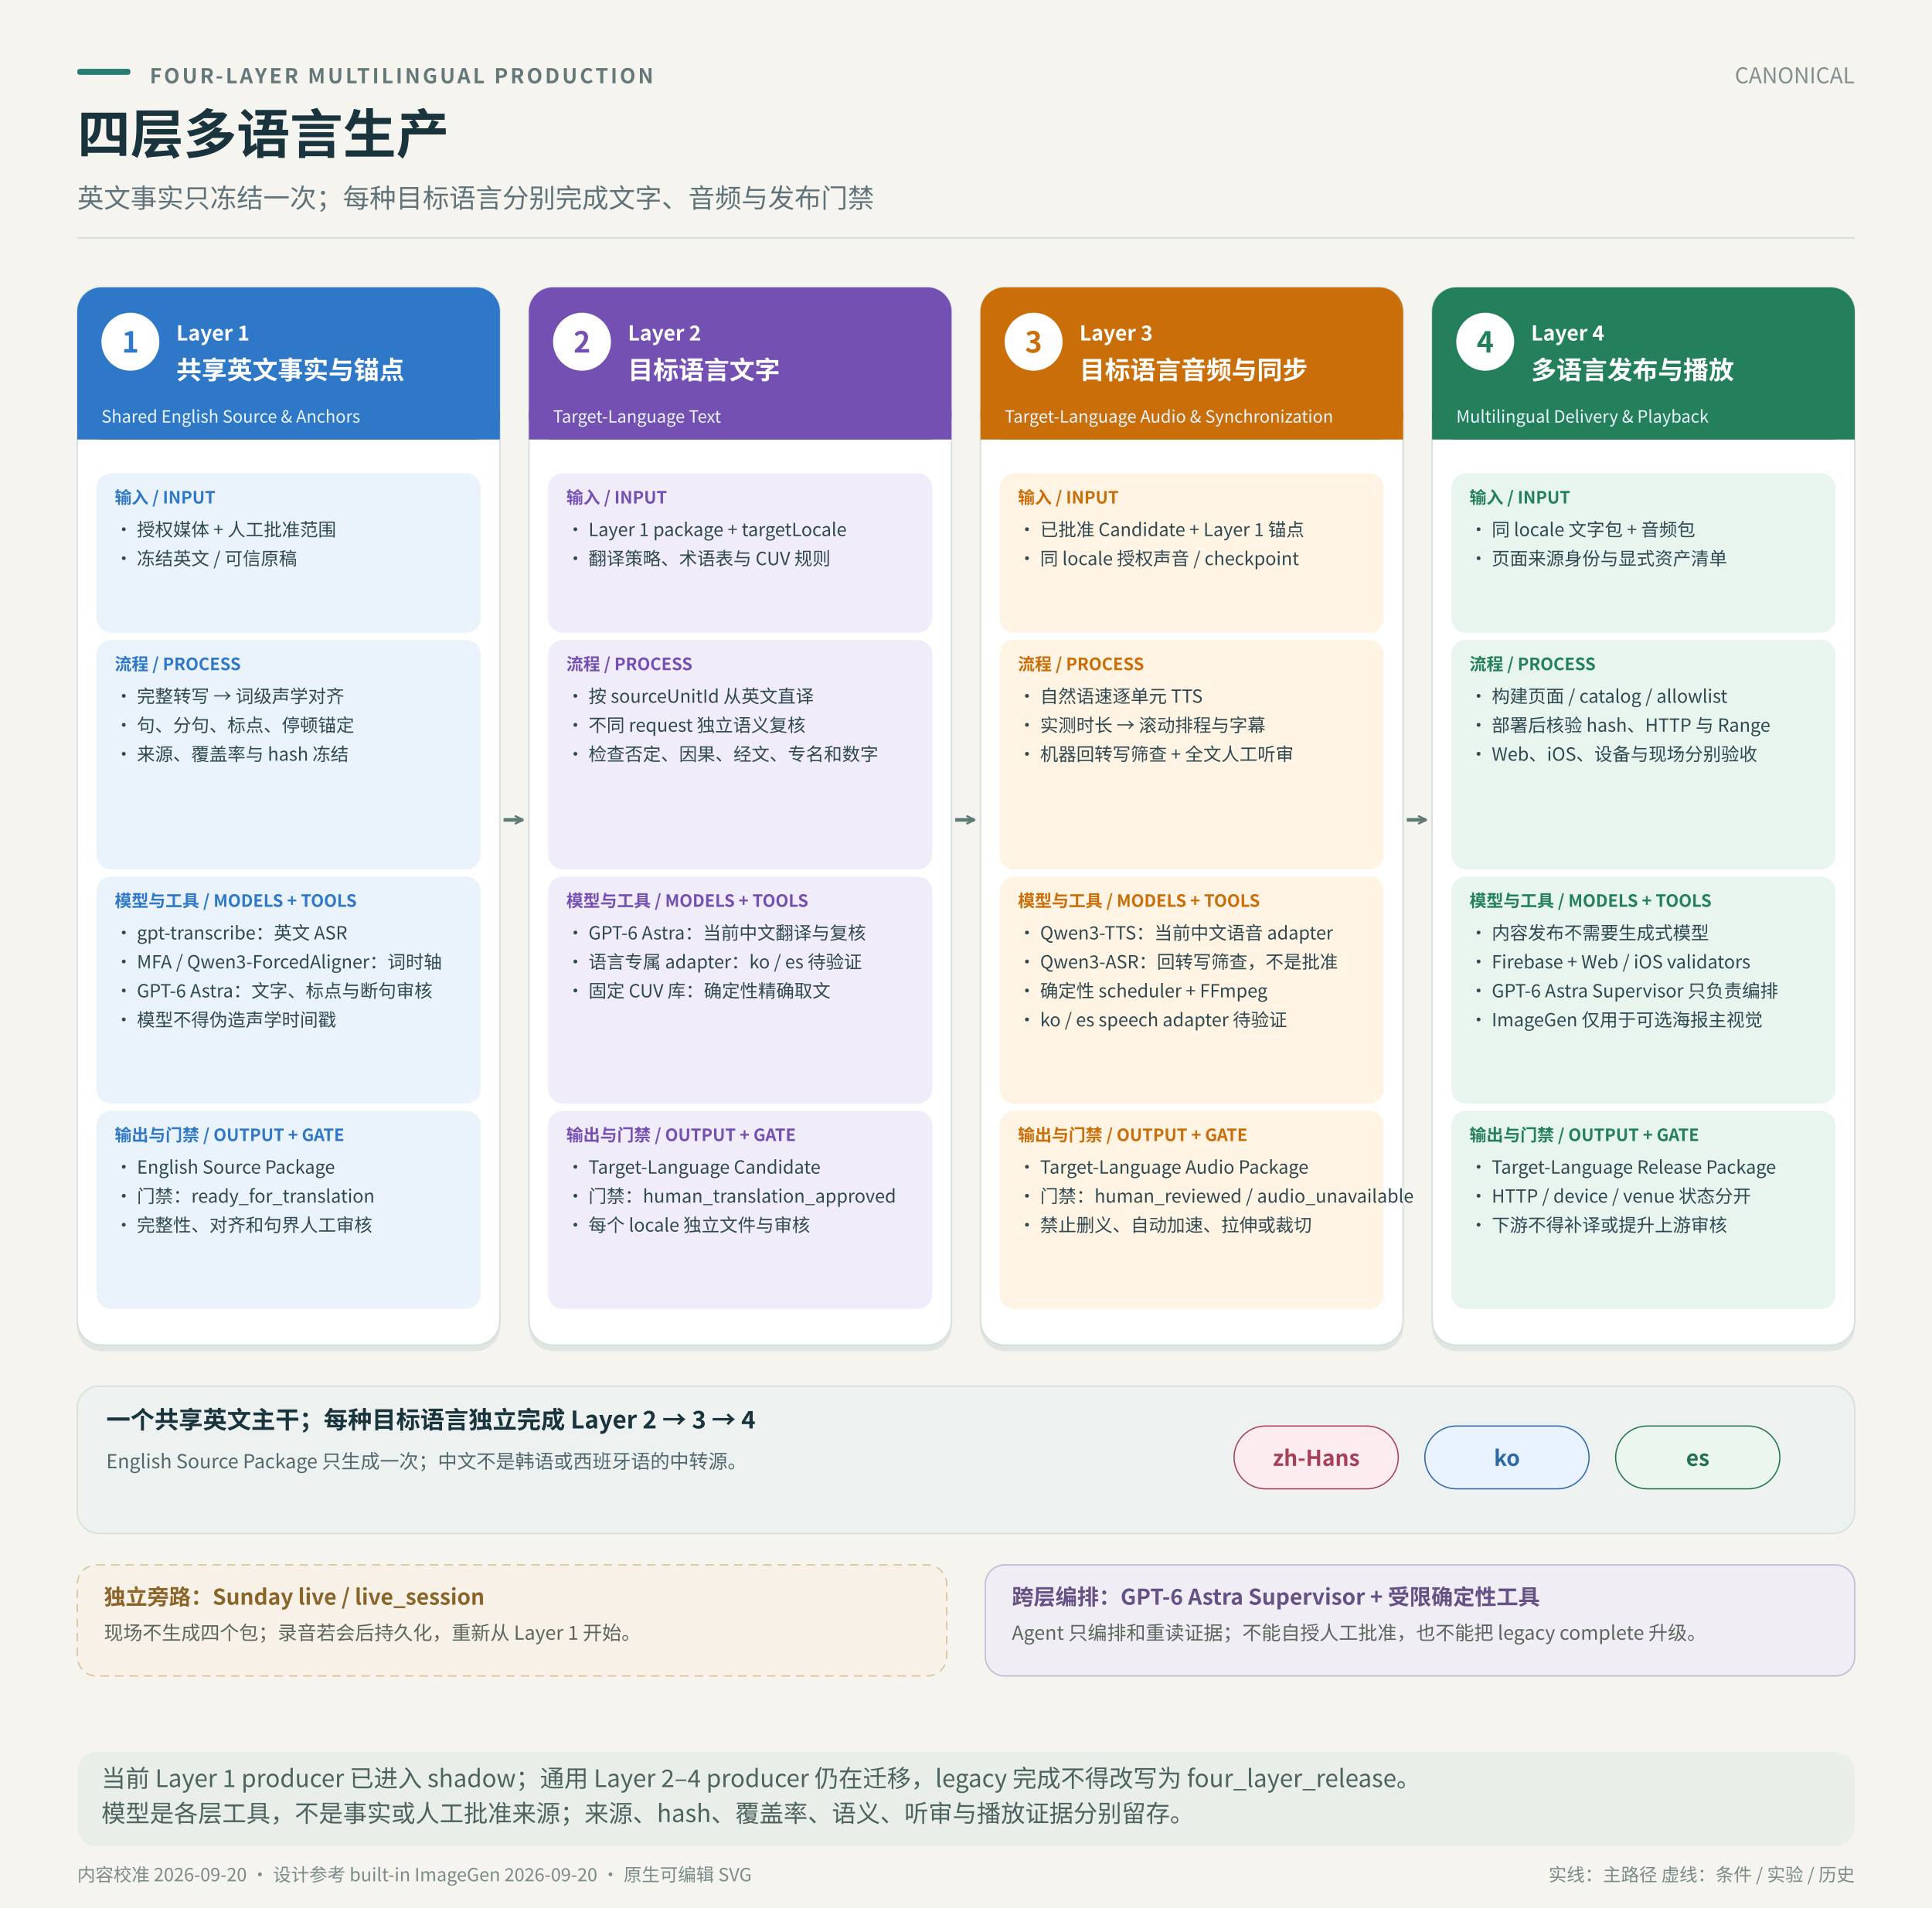
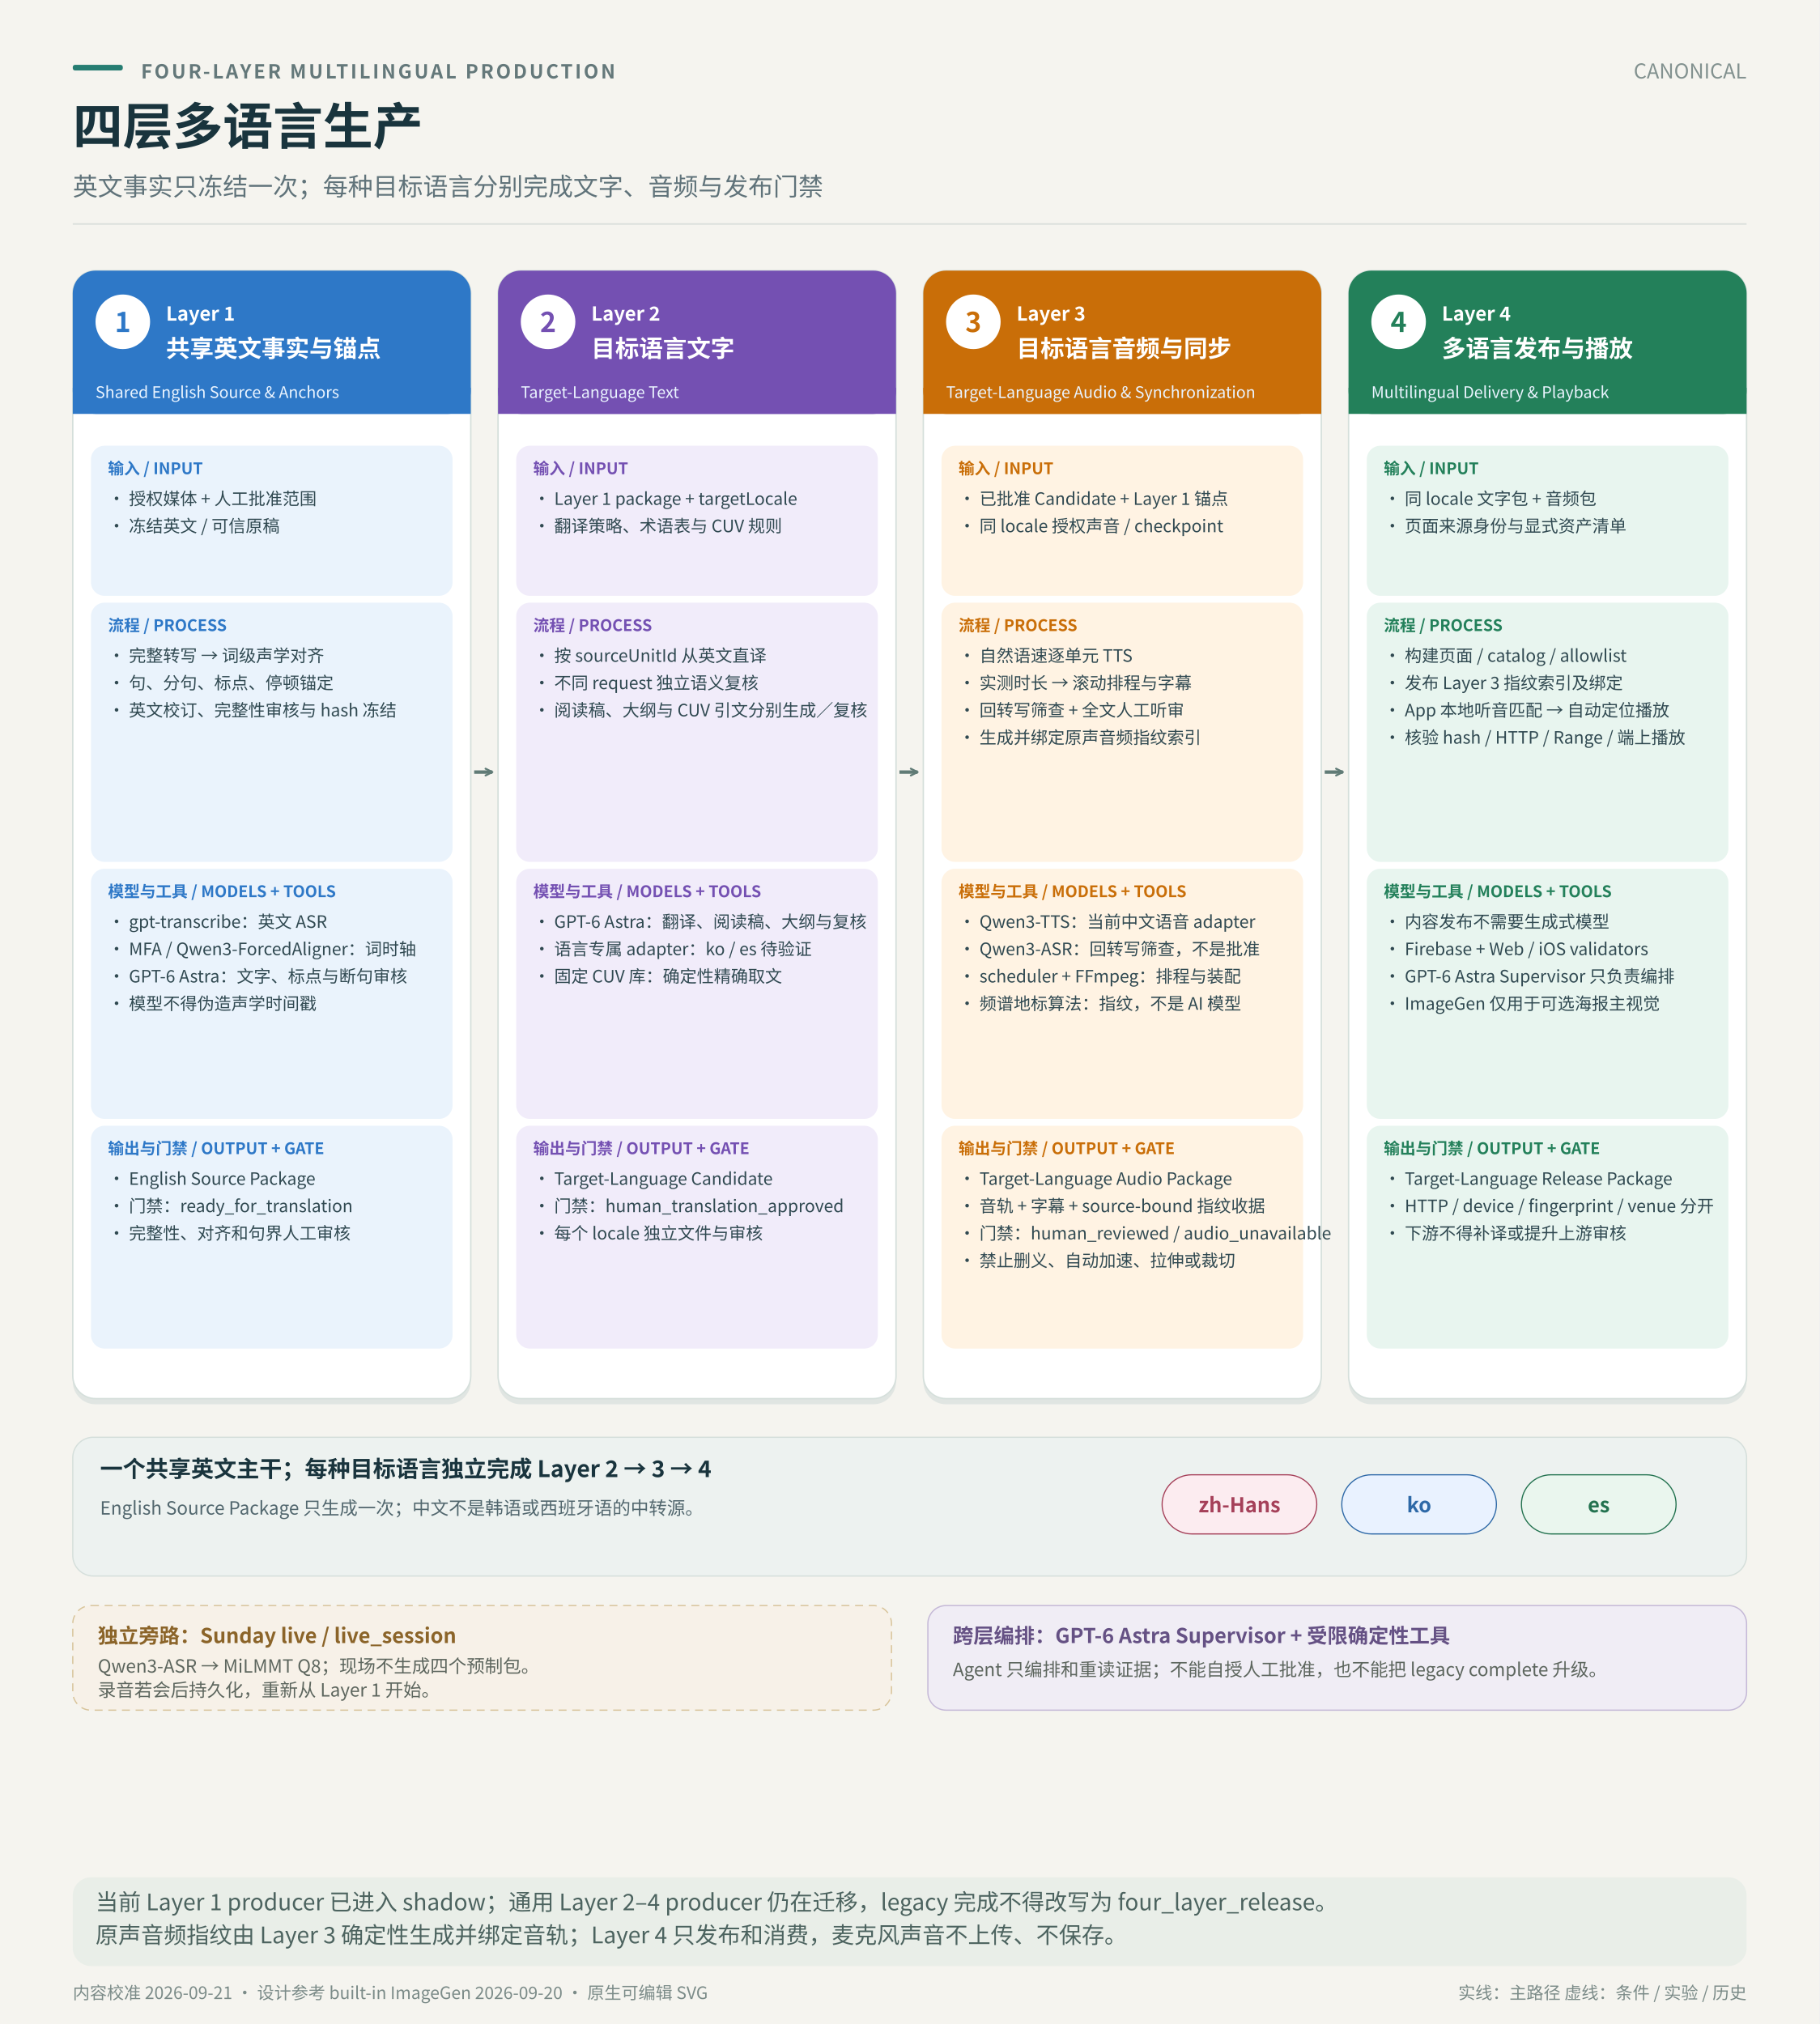
- <svg xmlns="http://www.w3.org/2000/svg" width="1600" height="1580" viewBox="0 0 1600 1580" role="img" aria-labelledby="title desc">
+ <svg xmlns="http://www.w3.org/2000/svg" width="1600" height="1780" viewBox="0 0 1600 1780" role="img" aria-labelledby="title desc">
  <style>text{font-family:"PingFang SC","Noto Sans CJK SC","Microsoft YaHei",Arial,sans-serif;} text{font-variant-ligatures:none}</style>
  <defs>
    <marker id="arrow" markerWidth="8" markerHeight="8" refX="7" refY="4" orient="auto-start-reverse" markerUnits="userSpaceOnUse">
      <path d="M1 1 L7 4 L1 7" fill="none" stroke="context-stroke" stroke-width="1.7" stroke-linecap="round" stroke-linejoin="round" />
    </marker>
  </defs>
-   <rect x="0" y="0" width="1600" height="1580" rx="0" fill="#F5F4EF" stroke="none" />
+   <rect x="0" y="0" width="1600" height="1780" rx="0" fill="#F5F4EF" stroke="none" />
  <rect x="64" y="57" width="44" height="5" rx="2" fill="#267D72" stroke="none" />
  <text x="124" y="69" font-size="17" font-weight="600" fill="#64787A" text-anchor="start" letter-spacing="2">FOUR-LAYER MULTILINGUAL PRODUCTION</text>
  <text x="64" y="127" font-size="44" font-weight="650" fill="#19343D" text-anchor="start">四层多语言生产</text>
  <text x="64" y="172" font-size="22" font-weight="400" fill="#60737A" text-anchor="start">英文事实只冻结一次；每种目标语言分别完成文字、音频与发布门禁</text>
  <text x="1536" y="69" font-size="18" font-weight="500" fill="#82918F" text-anchor="end">CANONICAL</text>
  <path d="M64 197H1536" stroke="#D8DEDA" stroke-width="1.3" />
-   <rect x="64" y="243" width="350" height="876" rx="20" fill="#E0E5E2" stroke="none" />
-   <rect x="64" y="238" width="350" height="876" rx="20" fill="#FFFFFF" stroke="#D5DFDB" stroke-width="1.25" />
+   <rect x="64" y="243" width="350" height="992" rx="20" fill="#E0E5E2" stroke="none" />
+   <rect x="64" y="238" width="350" height="992" rx="20" fill="#FFFFFF" stroke="#D5DFDB" stroke-width="1.25" />
  <rect x="64" y="238" width="350" height="126" rx="20" fill="#2E78C7" stroke="none" />
  <rect x="64" y="341" width="350" height="23" rx="0" fill="#2E78C7" stroke="none" />
  <rect x="84" y="259" width="48" height="48" rx="24" fill="#FFFFFF" stroke="none" />
  <text x="108" y="292" font-size="24" font-weight="750" fill="#2E78C7" text-anchor="middle">1</text>
  <text x="146" y="282" font-size="17" font-weight="700" fill="#FFFFFF" text-anchor="start">Layer 1</text>
  <text x="146" y="314" font-size="21" font-weight="650" fill="#FFFFFF" text-anchor="start">共享英文事实与锚点</text>
  <text x="84" y="350" font-size="14" font-weight="500" fill="#EAF4FF" text-anchor="start">Shared English Source &amp; Anchors</text>
  <rect x="80" y="392" width="318" height="132" rx="12" fill="#EAF3FC" stroke="none" />
  <text x="95" y="417" font-size="14" font-weight="700" fill="#2E78C7" text-anchor="start">输入 / INPUT</text>
  <text x="95" y="444" font-size="15" font-weight="430" fill="#304951" text-anchor="start">• 授权媒体 + 人工批准范围</text>
  <text x="95" y="468" font-size="15" font-weight="430" fill="#304951" text-anchor="start">• 冻结英文 / 可信原稿</text>
-   <rect x="80" y="530" width="318" height="190" rx="12" fill="#EAF3FC" stroke="none" />
+   <rect x="80" y="530" width="318" height="228" rx="12" fill="#EAF3FC" stroke="none" />
  <text x="95" y="555" font-size="14" font-weight="700" fill="#2E78C7" text-anchor="start">流程 / PROCESS</text>
  <text x="95" y="582" font-size="15" font-weight="430" fill="#304951" text-anchor="start">• 完整转写 → 词级声学对齐</text>
  <text x="95" y="606" font-size="15" font-weight="430" fill="#304951" text-anchor="start">• 句、分句、标点、停顿锚定</text>
-   <text x="95" y="630" font-size="15" font-weight="430" fill="#304951" text-anchor="start">• 来源、覆盖率与 hash 冻结</text>
-   <rect x="80" y="726" width="318" height="188" rx="12" fill="#EAF3FC" stroke="none" />
-   <text x="95" y="751" font-size="14" font-weight="700" fill="#2E78C7" text-anchor="start">模型与工具 / MODELS + TOOLS</text>
-   <text x="95" y="778" font-size="15" font-weight="430" fill="#304951" text-anchor="start">• gpt-transcribe：英文 ASR</text>
-   <text x="95" y="802" font-size="15" font-weight="430" fill="#304951" text-anchor="start">• MFA / Qwen3-ForcedAligner：词时轴</text>
-   <text x="95" y="826" font-size="15" font-weight="430" fill="#304951" text-anchor="start">• GPT-6 Astra：文字、标点与断句审核</text>
-   <text x="95" y="850" font-size="15" font-weight="430" fill="#304951" text-anchor="start">• 模型不得伪造声学时间戳</text>
-   <rect x="80" y="920" width="318" height="164" rx="12" fill="#EAF3FC" stroke="none" />
-   <text x="95" y="945" font-size="14" font-weight="700" fill="#2E78C7" text-anchor="start">输出与门禁 / OUTPUT + GATE</text>
-   <text x="95" y="972" font-size="15" font-weight="430" fill="#304951" text-anchor="start">• English Source Package</text>
-   <text x="95" y="996" font-size="15" font-weight="430" fill="#304951" text-anchor="start">• 门禁：ready_for_translation</text>
-   <text x="95" y="1020" font-size="15" font-weight="430" fill="#304951" text-anchor="start">• 完整性、对齐和句界人工审核</text>
-   <rect x="438" y="243" width="350" height="876" rx="20" fill="#E0E5E2" stroke="none" />
-   <rect x="438" y="238" width="350" height="876" rx="20" fill="#FFFFFF" stroke="#D5DFDB" stroke-width="1.25" />
+   <text x="95" y="630" font-size="15" font-weight="430" fill="#304951" text-anchor="start">• 英文校订、完整性审核与 hash 冻结</text>
+   <rect x="80" y="764" width="318" height="220" rx="12" fill="#EAF3FC" stroke="none" />
+   <text x="95" y="789" font-size="14" font-weight="700" fill="#2E78C7" text-anchor="start">模型与工具 / MODELS + TOOLS</text>
+   <text x="95" y="816" font-size="15" font-weight="430" fill="#304951" text-anchor="start">• gpt-transcribe：英文 ASR</text>
+   <text x="95" y="840" font-size="15" font-weight="430" fill="#304951" text-anchor="start">• MFA / Qwen3-ForcedAligner：词时轴</text>
+   <text x="95" y="864" font-size="15" font-weight="430" fill="#304951" text-anchor="start">• GPT-6 Astra：文字、标点与断句审核</text>
+   <text x="95" y="888" font-size="15" font-weight="430" fill="#304951" text-anchor="start">• 模型不得伪造声学时间戳</text>
+   <rect x="80" y="990" width="318" height="196" rx="12" fill="#EAF3FC" stroke="none" />
+   <text x="95" y="1015" font-size="14" font-weight="700" fill="#2E78C7" text-anchor="start">输出与门禁 / OUTPUT + GATE</text>
+   <text x="95" y="1042" font-size="15" font-weight="430" fill="#304951" text-anchor="start">• English Source Package</text>
+   <text x="95" y="1066" font-size="15" font-weight="430" fill="#304951" text-anchor="start">• 门禁：ready_for_translation</text>
+   <text x="95" y="1090" font-size="15" font-weight="430" fill="#304951" text-anchor="start">• 完整性、对齐和句界人工审核</text>
+   <rect x="438" y="243" width="350" height="992" rx="20" fill="#E0E5E2" stroke="none" />
+   <rect x="438" y="238" width="350" height="992" rx="20" fill="#FFFFFF" stroke="#D5DFDB" stroke-width="1.25" />
  <rect x="438" y="238" width="350" height="126" rx="20" fill="#7450B2" stroke="none" />
  <rect x="438" y="341" width="350" height="23" rx="0" fill="#7450B2" stroke="none" />
  <rect x="458" y="259" width="48" height="48" rx="24" fill="#FFFFFF" stroke="none" />
  <text x="482" y="292" font-size="24" font-weight="750" fill="#7450B2" text-anchor="middle">2</text>
  <text x="520" y="282" font-size="17" font-weight="700" fill="#FFFFFF" text-anchor="start">Layer 2</text>
  <text x="520" y="314" font-size="21" font-weight="650" fill="#FFFFFF" text-anchor="start">目标语言文字</text>
  <text x="458" y="350" font-size="14" font-weight="500" fill="#EAF4FF" text-anchor="start">Target-Language Text</text>
  <rect x="454" y="392" width="318" height="132" rx="12" fill="#F1ECFA" stroke="none" />
  <text x="469" y="417" font-size="14" font-weight="700" fill="#7450B2" text-anchor="start">输入 / INPUT</text>
  <text x="469" y="444" font-size="15" font-weight="430" fill="#304951" text-anchor="start">• Layer 1 package + targetLocale</text>
  <text x="469" y="468" font-size="15" font-weight="430" fill="#304951" text-anchor="start">• 翻译策略、术语表与 CUV 规则</text>
-   <rect x="454" y="530" width="318" height="190" rx="12" fill="#F1ECFA" stroke="none" />
+   <rect x="454" y="530" width="318" height="228" rx="12" fill="#F1ECFA" stroke="none" />
  <text x="469" y="555" font-size="14" font-weight="700" fill="#7450B2" text-anchor="start">流程 / PROCESS</text>
  <text x="469" y="582" font-size="15" font-weight="430" fill="#304951" text-anchor="start">• 按 sourceUnitId 从英文直译</text>
  <text x="469" y="606" font-size="15" font-weight="430" fill="#304951" text-anchor="start">• 不同 request 独立语义复核</text>
-   <text x="469" y="630" font-size="15" font-weight="430" fill="#304951" text-anchor="start">• 检查否定、因果、经文、专名和数字</text>
-   <rect x="454" y="726" width="318" height="188" rx="12" fill="#F1ECFA" stroke="none" />
-   <text x="469" y="751" font-size="14" font-weight="700" fill="#7450B2" text-anchor="start">模型与工具 / MODELS + TOOLS</text>
-   <text x="469" y="778" font-size="15" font-weight="430" fill="#304951" text-anchor="start">• GPT-6 Astra：当前中文翻译与复核</text>
-   <text x="469" y="802" font-size="15" font-weight="430" fill="#304951" text-anchor="start">• 语言专属 adapter：ko / es 待验证</text>
-   <text x="469" y="826" font-size="15" font-weight="430" fill="#304951" text-anchor="start">• 固定 CUV 库：确定性精确取文</text>
-   <rect x="454" y="920" width="318" height="164" rx="12" fill="#F1ECFA" stroke="none" />
-   <text x="469" y="945" font-size="14" font-weight="700" fill="#7450B2" text-anchor="start">输出与门禁 / OUTPUT + GATE</text>
-   <text x="469" y="972" font-size="15" font-weight="430" fill="#304951" text-anchor="start">• Target-Language Candidate</text>
-   <text x="469" y="996" font-size="15" font-weight="430" fill="#304951" text-anchor="start">• 门禁：human_translation_approved</text>
-   <text x="469" y="1020" font-size="15" font-weight="430" fill="#304951" text-anchor="start">• 每个 locale 独立文件与审核</text>
-   <rect x="812" y="243" width="350" height="876" rx="20" fill="#E0E5E2" stroke="none" />
-   <rect x="812" y="238" width="350" height="876" rx="20" fill="#FFFFFF" stroke="#D5DFDB" stroke-width="1.25" />
+   <text x="469" y="630" font-size="15" font-weight="430" fill="#304951" text-anchor="start">• 阅读稿、大纲与 CUV 引文分别生成／复核</text>
+   <rect x="454" y="764" width="318" height="220" rx="12" fill="#F1ECFA" stroke="none" />
+   <text x="469" y="789" font-size="14" font-weight="700" fill="#7450B2" text-anchor="start">模型与工具 / MODELS + TOOLS</text>
+   <text x="469" y="816" font-size="15" font-weight="430" fill="#304951" text-anchor="start">• GPT-6 Astra：翻译、阅读稿、大纲与复核</text>
+   <text x="469" y="840" font-size="15" font-weight="430" fill="#304951" text-anchor="start">• 语言专属 adapter：ko / es 待验证</text>
+   <text x="469" y="864" font-size="15" font-weight="430" fill="#304951" text-anchor="start">• 固定 CUV 库：确定性精确取文</text>
+   <rect x="454" y="990" width="318" height="196" rx="12" fill="#F1ECFA" stroke="none" />
+   <text x="469" y="1015" font-size="14" font-weight="700" fill="#7450B2" text-anchor="start">输出与门禁 / OUTPUT + GATE</text>
+   <text x="469" y="1042" font-size="15" font-weight="430" fill="#304951" text-anchor="start">• Target-Language Candidate</text>
+   <text x="469" y="1066" font-size="15" font-weight="430" fill="#304951" text-anchor="start">• 门禁：human_translation_approved</text>
+   <text x="469" y="1090" font-size="15" font-weight="430" fill="#304951" text-anchor="start">• 每个 locale 独立文件与审核</text>
+   <rect x="812" y="243" width="350" height="992" rx="20" fill="#E0E5E2" stroke="none" />
+   <rect x="812" y="238" width="350" height="992" rx="20" fill="#FFFFFF" stroke="#D5DFDB" stroke-width="1.25" />
  <rect x="812" y="238" width="350" height="126" rx="20" fill="#C96E08" stroke="none" />
  <rect x="812" y="341" width="350" height="23" rx="0" fill="#C96E08" stroke="none" />
  <rect x="832" y="259" width="48" height="48" rx="24" fill="#FFFFFF" stroke="none" />
  <text x="856" y="292" font-size="24" font-weight="750" fill="#C96E08" text-anchor="middle">3</text>
  <text x="894" y="282" font-size="17" font-weight="700" fill="#FFFFFF" text-anchor="start">Layer 3</text>
  <text x="894" y="314" font-size="21" font-weight="650" fill="#FFFFFF" text-anchor="start">目标语言音频与同步</text>
  <text x="832" y="350" font-size="14" font-weight="500" fill="#EAF4FF" text-anchor="start">Target-Language Audio &amp; Synchronization</text>
  <rect x="828" y="392" width="318" height="132" rx="12" fill="#FFF3E3" stroke="none" />
  <text x="843" y="417" font-size="14" font-weight="700" fill="#C96E08" text-anchor="start">输入 / INPUT</text>
  <text x="843" y="444" font-size="15" font-weight="430" fill="#304951" text-anchor="start">• 已批准 Candidate + Layer 1 锚点</text>
  <text x="843" y="468" font-size="15" font-weight="430" fill="#304951" text-anchor="start">• 同 locale 授权声音 / checkpoint</text>
-   <rect x="828" y="530" width="318" height="190" rx="12" fill="#FFF3E3" stroke="none" />
+   <rect x="828" y="530" width="318" height="228" rx="12" fill="#FFF3E3" stroke="none" />
  <text x="843" y="555" font-size="14" font-weight="700" fill="#C96E08" text-anchor="start">流程 / PROCESS</text>
  <text x="843" y="582" font-size="15" font-weight="430" fill="#304951" text-anchor="start">• 自然语速逐单元 TTS</text>
  <text x="843" y="606" font-size="15" font-weight="430" fill="#304951" text-anchor="start">• 实测时长 → 滚动排程与字幕</text>
-   <text x="843" y="630" font-size="15" font-weight="430" fill="#304951" text-anchor="start">• 机器回转写筛查 + 全文人工听审</text>
-   <rect x="828" y="726" width="318" height="188" rx="12" fill="#FFF3E3" stroke="none" />
-   <text x="843" y="751" font-size="14" font-weight="700" fill="#C96E08" text-anchor="start">模型与工具 / MODELS + TOOLS</text>
-   <text x="843" y="778" font-size="15" font-weight="430" fill="#304951" text-anchor="start">• Qwen3-TTS：当前中文语音 adapter</text>
-   <text x="843" y="802" font-size="15" font-weight="430" fill="#304951" text-anchor="start">• Qwen3-ASR：回转写筛查，不是批准</text>
-   <text x="843" y="826" font-size="15" font-weight="430" fill="#304951" text-anchor="start">• 确定性 scheduler + FFmpeg</text>
-   <text x="843" y="850" font-size="15" font-weight="430" fill="#304951" text-anchor="start">• ko / es speech adapter 待验证</text>
-   <rect x="828" y="920" width="318" height="164" rx="12" fill="#FFF3E3" stroke="none" />
-   <text x="843" y="945" font-size="14" font-weight="700" fill="#C96E08" text-anchor="start">输出与门禁 / OUTPUT + GATE</text>
-   <text x="843" y="972" font-size="15" font-weight="430" fill="#304951" text-anchor="start">• Target-Language Audio Package</text>
-   <text x="843" y="996" font-size="15" font-weight="430" fill="#304951" text-anchor="start">• 门禁：human_reviewed / audio_unavailable</text>
-   <text x="843" y="1020" font-size="15" font-weight="430" fill="#304951" text-anchor="start">• 禁止删义、自动加速、拉伸或裁切</text>
-   <rect x="1186" y="243" width="350" height="876" rx="20" fill="#E0E5E2" stroke="none" />
-   <rect x="1186" y="238" width="350" height="876" rx="20" fill="#FFFFFF" stroke="#D5DFDB" stroke-width="1.25" />
+   <text x="843" y="630" font-size="15" font-weight="430" fill="#304951" text-anchor="start">• 回转写筛查 + 全文人工听审</text>
+   <text x="843" y="654" font-size="15" font-weight="430" fill="#304951" text-anchor="start">• 生成并绑定原声音频指纹索引</text>
+   <rect x="828" y="764" width="318" height="220" rx="12" fill="#FFF3E3" stroke="none" />
+   <text x="843" y="789" font-size="14" font-weight="700" fill="#C96E08" text-anchor="start">模型与工具 / MODELS + TOOLS</text>
+   <text x="843" y="816" font-size="15" font-weight="430" fill="#304951" text-anchor="start">• Qwen3-TTS：当前中文语音 adapter</text>
+   <text x="843" y="840" font-size="15" font-weight="430" fill="#304951" text-anchor="start">• Qwen3-ASR：回转写筛查，不是批准</text>
+   <text x="843" y="864" font-size="15" font-weight="430" fill="#304951" text-anchor="start">• scheduler + FFmpeg：排程与装配</text>
+   <text x="843" y="888" font-size="15" font-weight="430" fill="#304951" text-anchor="start">• 频谱地标算法：指纹，不是 AI 模型</text>
+   <rect x="828" y="990" width="318" height="196" rx="12" fill="#FFF3E3" stroke="none" />
+   <text x="843" y="1015" font-size="14" font-weight="700" fill="#C96E08" text-anchor="start">输出与门禁 / OUTPUT + GATE</text>
+   <text x="843" y="1042" font-size="15" font-weight="430" fill="#304951" text-anchor="start">• Target-Language Audio Package</text>
+   <text x="843" y="1066" font-size="15" font-weight="430" fill="#304951" text-anchor="start">• 音轨 + 字幕 + source-bound 指纹收据</text>
+   <text x="843" y="1090" font-size="15" font-weight="430" fill="#304951" text-anchor="start">• 门禁：human_reviewed / audio_unavailable</text>
+   <text x="843" y="1114" font-size="15" font-weight="430" fill="#304951" text-anchor="start">• 禁止删义、自动加速、拉伸或裁切</text>
+   <rect x="1186" y="243" width="350" height="992" rx="20" fill="#E0E5E2" stroke="none" />
+   <rect x="1186" y="238" width="350" height="992" rx="20" fill="#FFFFFF" stroke="#D5DFDB" stroke-width="1.25" />
  <rect x="1186" y="238" width="350" height="126" rx="20" fill="#23805A" stroke="none" />
  <rect x="1186" y="341" width="350" height="23" rx="0" fill="#23805A" stroke="none" />
  <rect x="1206" y="259" width="48" height="48" rx="24" fill="#FFFFFF" stroke="none" />
  <text x="1230" y="292" font-size="24" font-weight="750" fill="#23805A" text-anchor="middle">4</text>
  <text x="1268" y="282" font-size="17" font-weight="700" fill="#FFFFFF" text-anchor="start">Layer 4</text>
  <text x="1268" y="314" font-size="21" font-weight="650" fill="#FFFFFF" text-anchor="start">多语言发布与播放</text>
  <text x="1206" y="350" font-size="14" font-weight="500" fill="#EAF4FF" text-anchor="start">Multilingual Delivery &amp; Playback</text>
  <rect x="1202" y="392" width="318" height="132" rx="12" fill="#E8F5EF" stroke="none" />
  <text x="1217" y="417" font-size="14" font-weight="700" fill="#23805A" text-anchor="start">输入 / INPUT</text>
  <text x="1217" y="444" font-size="15" font-weight="430" fill="#304951" text-anchor="start">• 同 locale 文字包 + 音频包</text>
  <text x="1217" y="468" font-size="15" font-weight="430" fill="#304951" text-anchor="start">• 页面来源身份与显式资产清单</text>
-   <rect x="1202" y="530" width="318" height="190" rx="12" fill="#E8F5EF" stroke="none" />
+   <rect x="1202" y="530" width="318" height="228" rx="12" fill="#E8F5EF" stroke="none" />
  <text x="1217" y="555" font-size="14" font-weight="700" fill="#23805A" text-anchor="start">流程 / PROCESS</text>
  <text x="1217" y="582" font-size="15" font-weight="430" fill="#304951" text-anchor="start">• 构建页面 / catalog / allowlist</text>
-   <text x="1217" y="606" font-size="15" font-weight="430" fill="#304951" text-anchor="start">• 部署后核验 hash、HTTP 与 Range</text>
-   <text x="1217" y="630" font-size="15" font-weight="430" fill="#304951" text-anchor="start">• Web、iOS、设备与现场分别验收</text>
-   <rect x="1202" y="726" width="318" height="188" rx="12" fill="#E8F5EF" stroke="none" />
-   <text x="1217" y="751" font-size="14" font-weight="700" fill="#23805A" text-anchor="start">模型与工具 / MODELS + TOOLS</text>
-   <text x="1217" y="778" font-size="15" font-weight="430" fill="#304951" text-anchor="start">• 内容发布不需要生成式模型</text>
-   <text x="1217" y="802" font-size="15" font-weight="430" fill="#304951" text-anchor="start">• Firebase + Web / iOS validators</text>
-   <text x="1217" y="826" font-size="15" font-weight="430" fill="#304951" text-anchor="start">• GPT-6 Astra Supervisor 只负责编排</text>
-   <text x="1217" y="850" font-size="15" font-weight="430" fill="#304951" text-anchor="start">• ImageGen 仅用于可选海报主视觉</text>
-   <rect x="1202" y="920" width="318" height="164" rx="12" fill="#E8F5EF" stroke="none" />
-   <text x="1217" y="945" font-size="14" font-weight="700" fill="#23805A" text-anchor="start">输出与门禁 / OUTPUT + GATE</text>
-   <text x="1217" y="972" font-size="15" font-weight="430" fill="#304951" text-anchor="start">• Target-Language Release Package</text>
-   <text x="1217" y="996" font-size="15" font-weight="430" fill="#304951" text-anchor="start">• HTTP / device / venue 状态分开</text>
-   <text x="1217" y="1020" font-size="15" font-weight="430" fill="#304951" text-anchor="start">• 下游不得补译或提升上游审核</text>
+   <text x="1217" y="606" font-size="15" font-weight="430" fill="#304951" text-anchor="start">• 发布 Layer 3 指纹索引及绑定</text>
+   <text x="1217" y="630" font-size="15" font-weight="430" fill="#304951" text-anchor="start">• App 本地听音匹配 → 自动定位播放</text>
+   <text x="1217" y="654" font-size="15" font-weight="430" fill="#304951" text-anchor="start">• 核验 hash / HTTP / Range / 端上播放</text>
+   <rect x="1202" y="764" width="318" height="220" rx="12" fill="#E8F5EF" stroke="none" />
+   <text x="1217" y="789" font-size="14" font-weight="700" fill="#23805A" text-anchor="start">模型与工具 / MODELS + TOOLS</text>
+   <text x="1217" y="816" font-size="15" font-weight="430" fill="#304951" text-anchor="start">• 内容发布不需要生成式模型</text>
+   <text x="1217" y="840" font-size="15" font-weight="430" fill="#304951" text-anchor="start">• Firebase + Web / iOS validators</text>
+   <text x="1217" y="864" font-size="15" font-weight="430" fill="#304951" text-anchor="start">• GPT-6 Astra Supervisor 只负责编排</text>
+   <text x="1217" y="888" font-size="15" font-weight="430" fill="#304951" text-anchor="start">• ImageGen 仅用于可选海报主视觉</text>
+   <rect x="1202" y="990" width="318" height="196" rx="12" fill="#E8F5EF" stroke="none" />
+   <text x="1217" y="1015" font-size="14" font-weight="700" fill="#23805A" text-anchor="start">输出与门禁 / OUTPUT + GATE</text>
+   <text x="1217" y="1042" font-size="15" font-weight="430" fill="#304951" text-anchor="start">• Target-Language Release Package</text>
+   <text x="1217" y="1066" font-size="15" font-weight="430" fill="#304951" text-anchor="start">• HTTP / device / fingerprint / venue 分开</text>
+   <text x="1217" y="1090" font-size="15" font-weight="430" fill="#304951" text-anchor="start">• 下游不得补译或提升上游审核</text>
  <path d="M417 679H433" stroke="#607B76" stroke-width="3" marker-end="url(#arrow)" />
  <path d="M791 679H807" stroke="#607B76" stroke-width="3" marker-end="url(#arrow)" />
  <path d="M1165 679H1181" stroke="#607B76" stroke-width="3" marker-end="url(#arrow)" />
-   <rect x="64" y="1148" width="1472" height="122" rx="18" fill="#EDF2F0" stroke="#D5DFDB" stroke-width="1.1" />
-   <text x="88" y="1183" font-size="20" font-weight="650" fill="#19343D" text-anchor="start">一个共享英文主干；每种目标语言独立完成 Layer 2 → 3 → 4</text>
-   <text x="88" y="1216" font-size="16" font-weight="400" fill="#52676E" text-anchor="start">English Source Package 只生成一次；中文不是韩语或西班牙语的中转源。</text>
-   <rect x="1022" y="1181" width="136" height="52" rx="26" fill="#FCECF0" stroke="#A54059" stroke-width="1" />
-   <text x="1090" y="1214" font-size="18" font-weight="700" fill="#A54059" text-anchor="middle">zh-Hans</text>
-   <rect x="1180" y="1181" width="136" height="52" rx="26" fill="#E9F2FF" stroke="#2E69A7" stroke-width="1" />
-   <text x="1248" y="1214" font-size="18" font-weight="700" fill="#2E69A7" text-anchor="middle">ko</text>
-   <rect x="1338" y="1181" width="136" height="52" rx="26" fill="#EAF6EE" stroke="#23724F" stroke-width="1" />
-   <text x="1406" y="1214" font-size="18" font-weight="700" fill="#23724F" text-anchor="middle">es</text>
-   <rect x="64" y="1296" width="720" height="92" rx="16" fill="#F7F1E8" stroke="#D8C49B" stroke-width="1.1" stroke-dasharray="7 5" />
-   <text x="86" y="1329" font-size="18" font-weight="700" fill="#8B6429" text-anchor="start">独立旁路：Sunday live / live_session</text>
-   <text x="86" y="1358" font-size="16" font-weight="400" fill="#5D665E" text-anchor="start">现场不生成四个包；录音若会后持久化，重新从 Layer 1 开始。</text>
-   <rect x="816" y="1296" width="720" height="92" rx="16" fill="#F0EDF5" stroke="#C5B9D7" stroke-width="1.1" />
-   <text x="838" y="1329" font-size="18" font-weight="700" fill="#655184" text-anchor="start">跨层编排：GPT-6 Astra Supervisor + 受限确定性工具</text>
-   <text x="838" y="1358" font-size="16" font-weight="400" fill="#5D665E" text-anchor="start">Agent 只编排和重读证据；不能自授人工批准，也不能把 legacy complete 升级。</text>
-   <rect x="64" y="1451" width="1472" height="78" rx="16" fill="#E9EEE8" stroke="none" />
-   <text x="84" y="1480" font-size="20" font-weight="400" fill="#4C635F" text-anchor="start">当前 Layer 1 producer 已进入 shadow；通用 Layer 2–4 producer 仍在迁移，legacy 完成不得改写为 four_layer_release。</text>
-   <text x="84" y="1509" font-size="20" font-weight="400" fill="#4C635F" text-anchor="start">模型是各层工具，不是事实或人工批准来源；来源、hash、覆盖率、语义、听审与播放证据分别留存。</text>
-   <text x="64" y="1558" font-size="15" font-weight="400" fill="#7B8B88" text-anchor="start">内容校准 2026-09-20 · 设计参考 built-in ImageGen 2026-09-20 · 原生可编辑 SVG</text>
-   <text x="1536" y="1558" font-size="15" font-weight="400" fill="#7B8B88" text-anchor="end">实线：主路径   虚线：条件 / 实验 / 历史</text>
+   <rect x="64" y="1264" width="1472" height="122" rx="18" fill="#EDF2F0" stroke="#D5DFDB" stroke-width="1.1" />
+   <text x="88" y="1299" font-size="20" font-weight="650" fill="#19343D" text-anchor="start">一个共享英文主干；每种目标语言独立完成 Layer 2 → 3 → 4</text>
+   <text x="88" y="1332" font-size="16" font-weight="400" fill="#52676E" text-anchor="start">English Source Package 只生成一次；中文不是韩语或西班牙语的中转源。</text>
+   <rect x="1022" y="1297" width="136" height="52" rx="26" fill="#FCECF0" stroke="#A54059" stroke-width="1" />
+   <text x="1090" y="1330" font-size="18" font-weight="700" fill="#A54059" text-anchor="middle">zh-Hans</text>
+   <rect x="1180" y="1297" width="136" height="52" rx="26" fill="#E9F2FF" stroke="#2E69A7" stroke-width="1" />
+   <text x="1248" y="1330" font-size="18" font-weight="700" fill="#2E69A7" text-anchor="middle">ko</text>
+   <rect x="1338" y="1297" width="136" height="52" rx="26" fill="#EAF6EE" stroke="#23724F" stroke-width="1" />
+   <text x="1406" y="1330" font-size="18" font-weight="700" fill="#23724F" text-anchor="middle">es</text>
+   <rect x="64" y="1412" width="720" height="92" rx="16" fill="#F7F1E8" stroke="#D8C49B" stroke-width="1.1" stroke-dasharray="7 5" />
+   <text x="86" y="1445" font-size="18" font-weight="700" fill="#8B6429" text-anchor="start">独立旁路：Sunday live / live_session</text>
+   <text x="86" y="1471" font-size="16" font-weight="400" fill="#5D665E" text-anchor="start">Qwen3-ASR → MiLMMT Q8；现场不生成四个预制包。</text>
+   <text x="86" y="1492" font-size="16" font-weight="400" fill="#5D665E" text-anchor="start">录音若会后持久化，重新从 Layer 1 开始。</text>
+   <rect x="816" y="1412" width="720" height="92" rx="16" fill="#F0EDF5" stroke="#C5B9D7" stroke-width="1.1" />
+   <text x="838" y="1445" font-size="18" font-weight="700" fill="#655184" text-anchor="start">跨层编排：GPT-6 Astra Supervisor + 受限确定性工具</text>
+   <text x="838" y="1474" font-size="16" font-weight="400" fill="#5D665E" text-anchor="start">Agent 只编排和重读证据；不能自授人工批准，也不能把 legacy complete 升级。</text>
+   <rect x="64" y="1651" width="1472" height="78" rx="16" fill="#E9EEE8" stroke="none" />
+   <text x="84" y="1680" font-size="20" font-weight="400" fill="#4C635F" text-anchor="start">当前 Layer 1 producer 已进入 shadow；通用 Layer 2–4 producer 仍在迁移，legacy 完成不得改写为 four_layer_release。</text>
+   <text x="84" y="1709" font-size="20" font-weight="400" fill="#4C635F" text-anchor="start">原声音频指纹由 Layer 3 确定性生成并绑定音轨；Layer 4 只发布和消费，麦克风声音不上传、不保存。</text>
+   <text x="64" y="1758" font-size="15" font-weight="400" fill="#7B8B88" text-anchor="start">内容校准 2026-09-21 · 设计参考 built-in ImageGen 2026-09-20 · 原生可编辑 SVG</text>
+   <text x="1536" y="1758" font-size="15" font-weight="400" fill="#7B8B88" text-anchor="end">实线：主路径   虚线：条件 / 实验 / 历史</text>
</svg>
